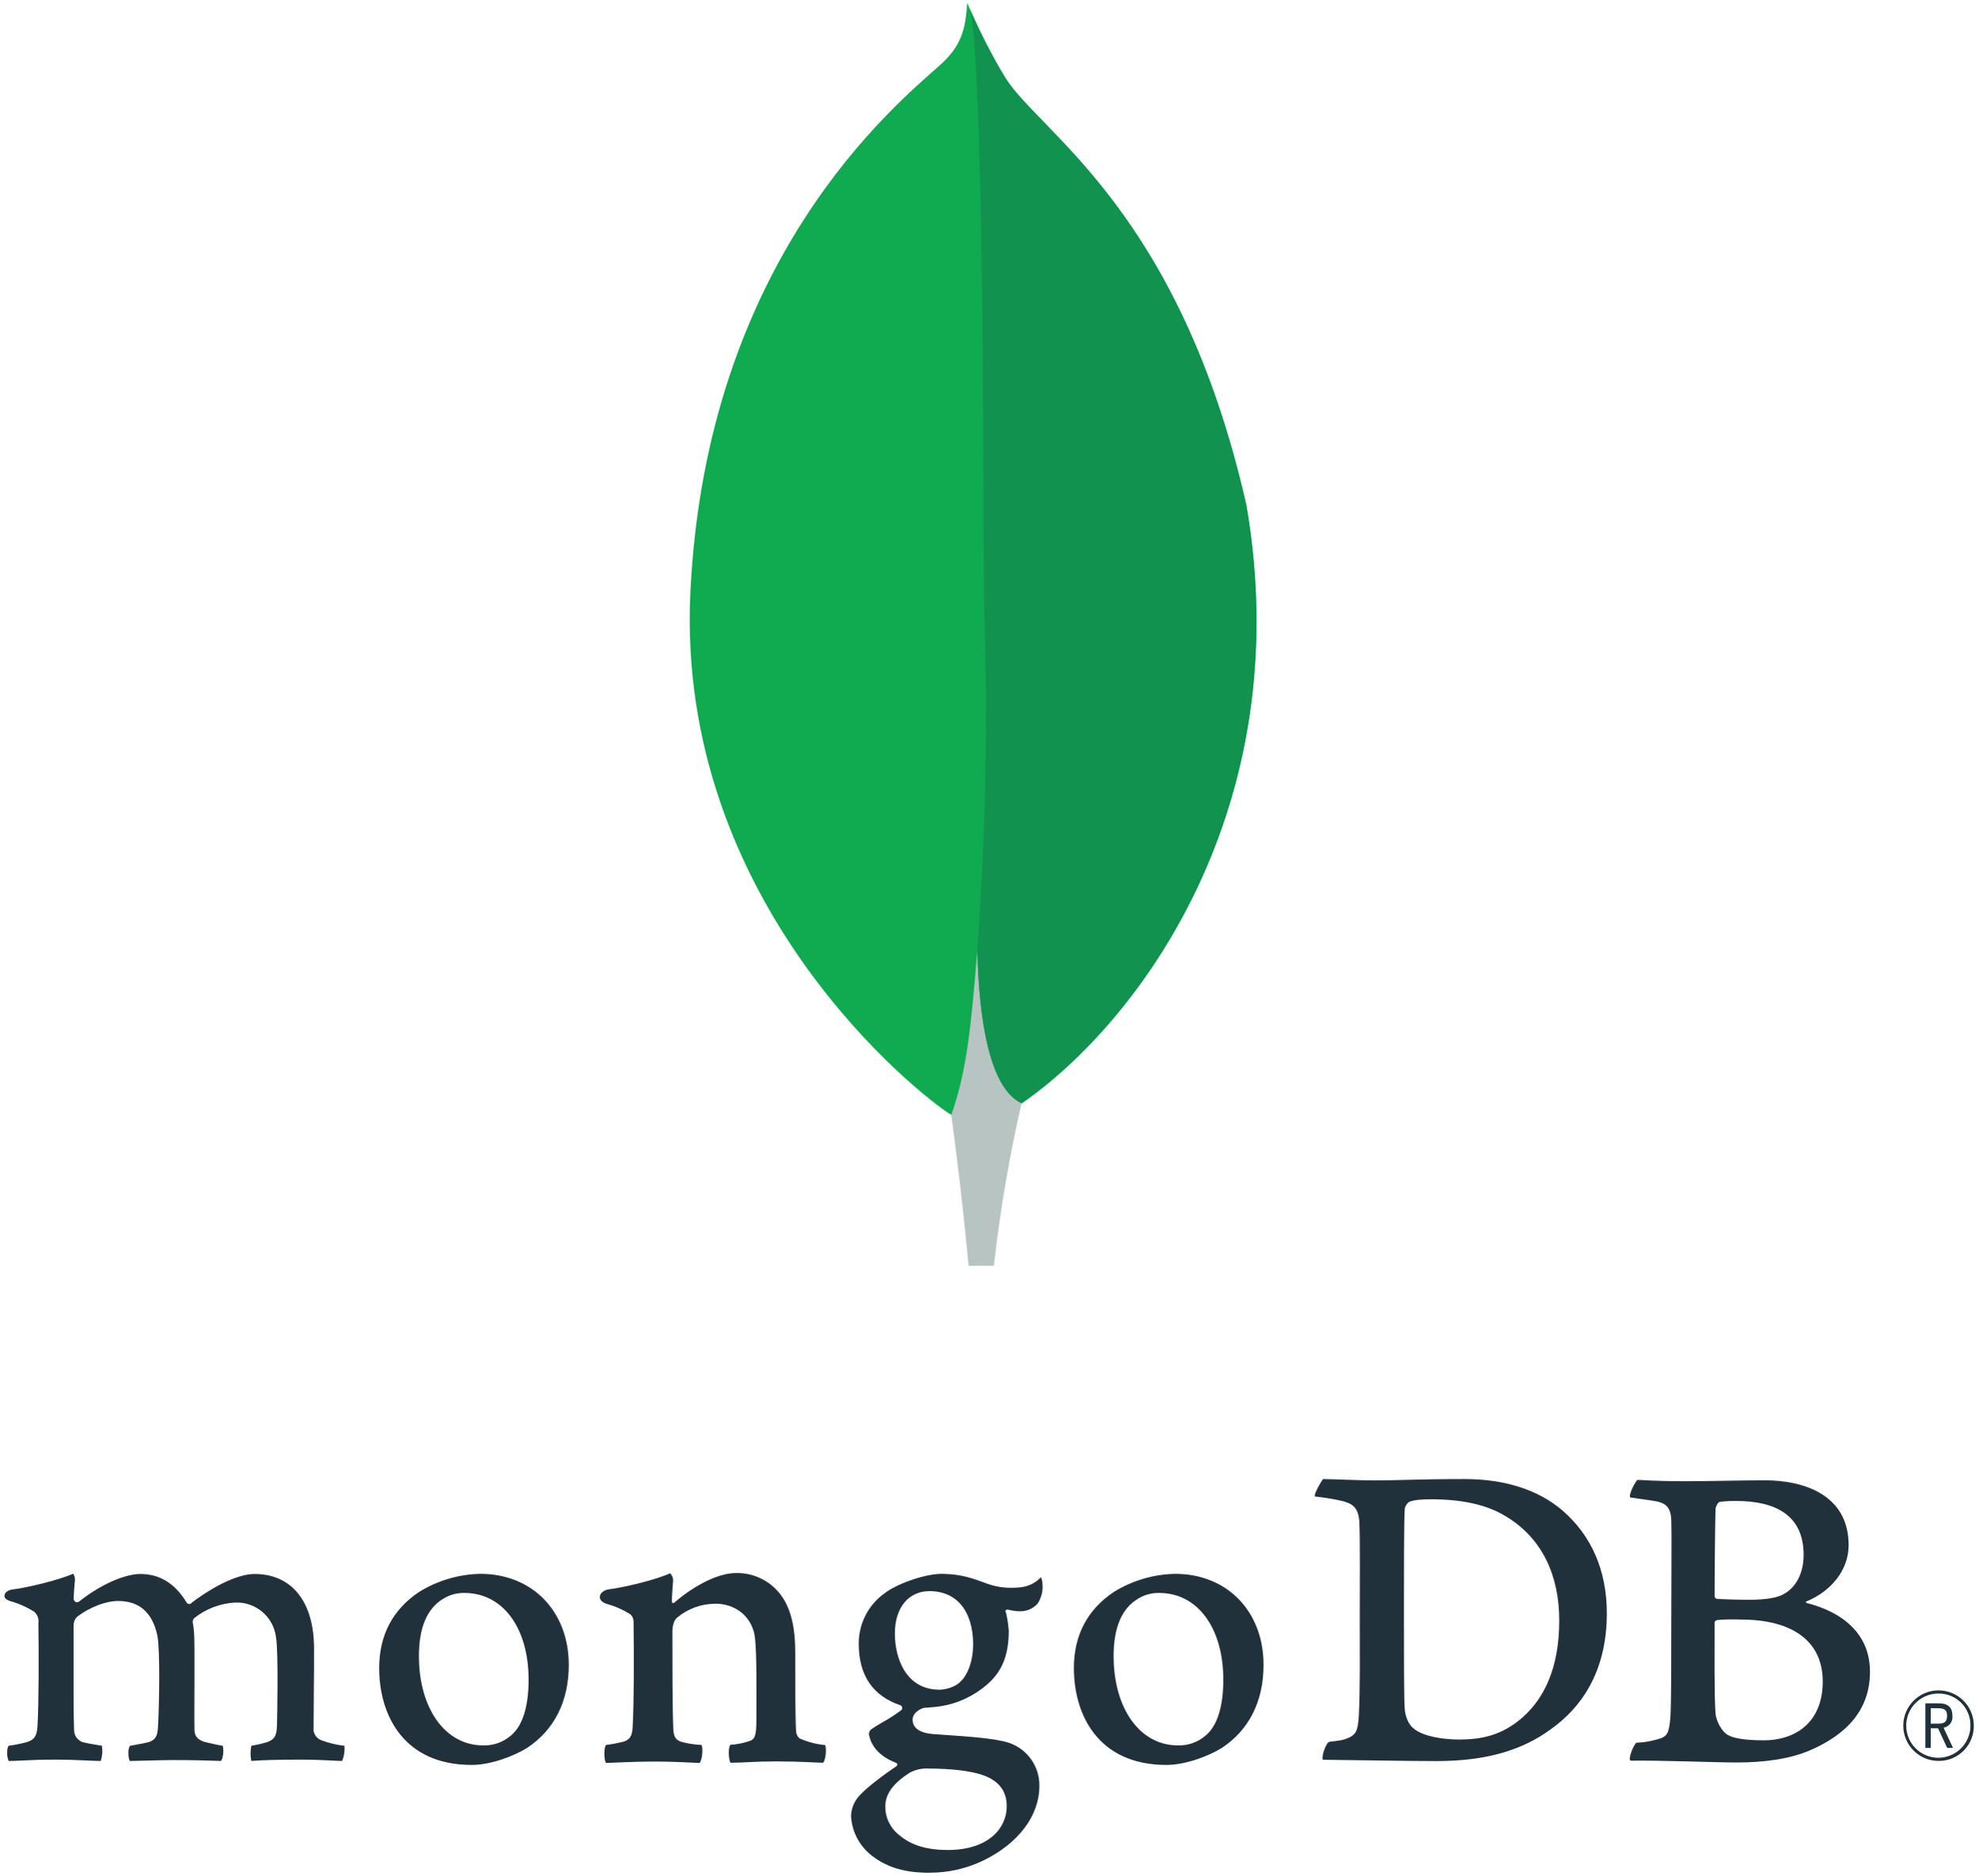
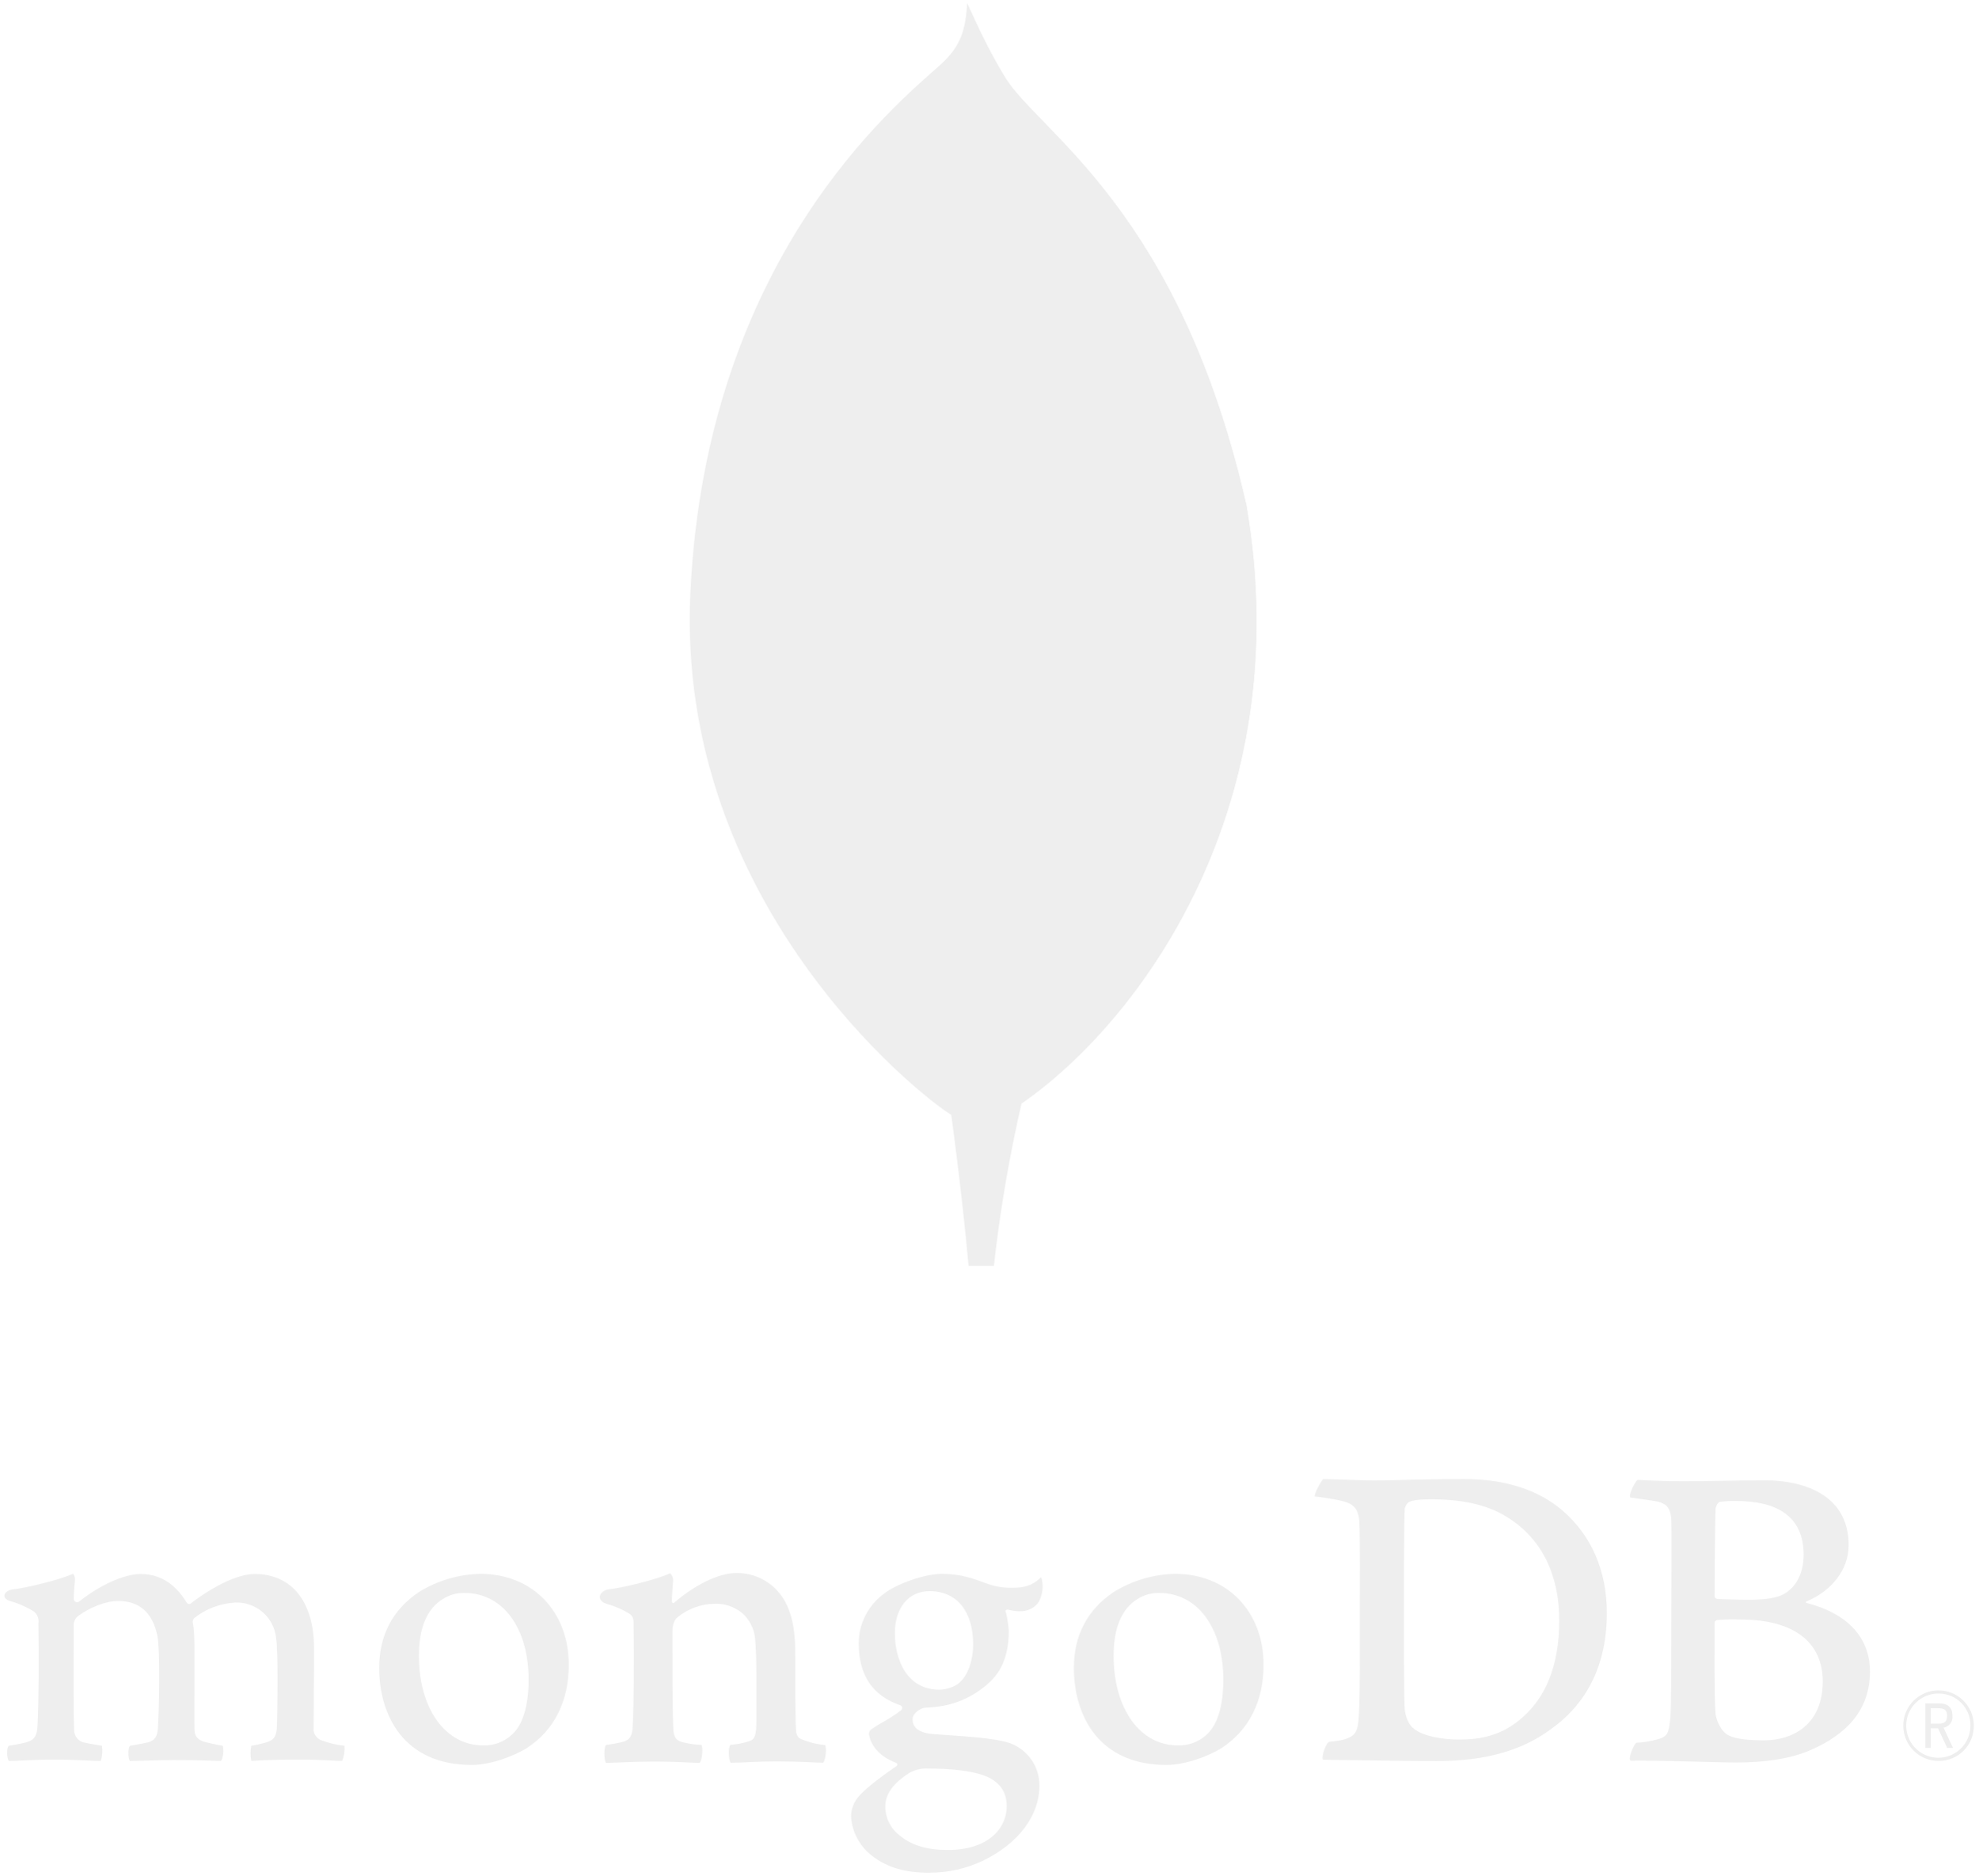
<svg xmlns="http://www.w3.org/2000/svg" id="Layer_1" data-name="Layer 1" viewBox="0 0 580 550">
  <defs>
-     <style>.cls-1{fill:#21313c;}.cls-2{fill:#10aa50;}.cls-3{fill:#b8c4c2;}.cls-4{fill:#12924f;}</style>
+     <style>.cls-1{fill:#EEEEEE;}.cls-2{fill:#EEEEEE;}.cls-3{fill:#EEEEEE;}.cls-4{fill:#EEEEEE;}</style>
  </defs>
  <path class="cls-1" d="M414.55,506.9c2.8,2.24,8.39,3.16,13.32,3.16,6.39,0,12.65-1.18,18.78-6.71s10.52-14.35,10.52-28.18c0-13.3-5.06-24.1-15.45-30.42-5.86-3.68-13.45-5.13-22.1-5.13-2.53,0-5.07.13-6.53.79a3.46,3.46,0,0,0-1.2,1.84c-.26,2.37-.26,20.41-.26,31.08,0,10.93,0,26.2.26,28,.14,1.58.93,4.35,2.66,5.53M388,433.69c2.26,0,10.86.4,14.86.4,7.46,0,12.65-.4,26.63-.4,11.72,0,21.57,3.16,28.63,9.22,8.52,7.37,13,17.64,13,30.15,0,17.78-8.12,28.05-16.24,33.84-8.13,6.06-18.65,9.48-33.7,9.48-8,0-21.7-.26-33.16-.39h-.15c-.53-1,1-5.16,1.92-5.27,3.09-.35,3.93-.47,5.37-1.06,2.41-1,3-2.23,3.25-6.57.4-8.17.27-17.91.27-29,0-7.9.13-23.31-.14-28.18-.39-4.08-2.12-5.14-5.59-5.93a74.43,74.43,0,0,0-7.45-1.18c-.27-.79,1.78-4.35,2.45-5.14" />
  <path class="cls-1" d="M504.19,440.38c-.53.13-1.2,1.45-1.2,2.11-.13,4.73-.27,17.11-.27,25.67a.86.86,0,0,0,.67.66c1.73.13,6,.26,9.59.26,5.06,0,8-.66,9.59-1.45,4.26-2.1,6.25-6.71,6.25-11.71,0-11.46-8-15.81-19.84-15.81a34.59,34.59,0,0,0-4.79.27m30.23,52.67c0-11.59-8.53-18.17-24.11-18.17a59.05,59.05,0,0,0-6.79.13c-.4.13-.8.39-.8.66,0,8.29-.13,21.59.27,26.86.27,2.24,1.87,5.4,3.86,6.32,2.13,1.18,6.93,1.45,10.25,1.45,9.19,0,17.32-5.14,17.32-17.25m-54.28-59.12c1.2,0,4.74.39,13.79.39,8.53,0,15.45-.26,23.71-.26,10.25,0,24.37,3.68,24.37,19,0,7.5-5.33,13.56-12.25,16.46-.4.13-.4.39,0,.52,9.85,2.51,18.51,8.56,18.51,20.15,0,11.32-7.06,18.43-17.31,22.91-6.26,2.77-14,3.69-21.85,3.69-6,0-22-.66-31-.53-.93-.39.86-4.61,1.65-5.26a25.25,25.25,0,0,0,6-.95c3.2-.79,3.58-1.82,4-6.56.26-4.08.26-18.7.26-29.1,0-14.22.14-23.83,0-28.57-.13-3.69-1.46-4.88-4-5.53-2-.4-5.33-.79-8-1.19-.67-.66,1.38-4.61,2.05-5.13" />
  <path class="cls-1" d="M2.53,516.33a5.62,5.62,0,0,1-.41-2.67,3.33,3.33,0,0,1,.4-1.77,44.31,44.31,0,0,0,5.11-1C10,510.26,10.88,509,11,506c.38-7.1.4-20.41.26-29.78v-.27a3.7,3.7,0,0,0-1.23-3.35A26.51,26.51,0,0,0,3,469.47c-1.12-.33-1.73-.92-1.7-1.61s.73-1.5,2.19-1.78c3.85-.39,14-2.8,17.93-4.64a2.62,2.62,0,0,1,.54,1.9c0,.41-.07.84-.11,1.3-.11,1.32-.24,2.82-.24,4.31a1,1,0,0,0,1,.86,1,1,0,0,0,.68-.29c7.56-5.92,14.33-8,17.81-8,5.72,0,10.17,2.73,13.61,8.36a.94.94,0,0,0,.78.45.88.88,0,0,0,.72-.39c7-5.27,13.84-8.42,18.45-8.42,10.9,0,17.41,8.16,17.41,21.83,0,3.93,0,8.9-.07,13.55,0,4.08-.07,7.9-.07,10.54a3.63,3.63,0,0,0,2.15,2.78,28.17,28.17,0,0,0,6.81,1.67l.11,0a10.11,10.11,0,0,1-.68,4.45c-.73,0-1.73-.05-3-.12-2.27-.11-5.37-.27-9-.27-7.24,0-11,.14-14.64.38a11,11,0,0,1,0-4.43,39,39,0,0,0,4.42-1c2.3-.76,3-1.8,3.1-4.87.06-2.17.47-21.34-.27-25.89a11.58,11.58,0,0,0-12-10.24,21.14,21.14,0,0,0-12,4.57,1.76,1.76,0,0,0-.44,1.13v.09c.52,2.46.52,5.32.52,9.65,0,2.47,0,5.1,0,7.7,0,5.28-.06,10.27,0,14,0,2.57,1.56,3.18,2.81,3.68l1.75.41c1.05.25,2.13.51,3.74.77a7.09,7.09,0,0,1-.06,3.31,2.6,2.6,0,0,1-.47,1.13c-4-.14-8.16-.26-14.12-.26-1.81,0-4.76.08-7.37.15-2.11.06-4.1.11-5.24.12a5.19,5.19,0,0,1-.39-2.3,4,4,0,0,1,.41-2.14l1.6-.29c1.4-.25,2.61-.47,3.77-.75,2-.6,2.71-1.7,2.86-4.21.38-5.86.68-22.74-.15-27-1.41-6.78-5.27-10.22-11.47-10.22-3.64,0-8.23,1.75-12,4.56a3.66,3.66,0,0,0-1.11,2.71c0,2,0,4.41,0,7,0,8.48-.06,19,.15,23.6A3.73,3.73,0,0,0,25,511c.58.16,1.58.33,2.74.52.66.11,1.39.23,2.14.37a9.46,9.46,0,0,1-.35,4.46c-1.16,0-2.58-.08-4.22-.15-2.49-.11-5.6-.25-9.13-.25-4.16,0-7.06.14-9.39.25-1.56.07-2.91.14-4.26.15" />
  <path class="cls-1" d="M136.19,467.08a11.31,11.31,0,0,0-6.37,1.79c-4.62,2.81-7,8.43-7,16.68,0,15.44,7.74,26.23,18.81,26.23a11.84,11.84,0,0,0,8.14-2.87c3.4-2.78,5.21-8.45,5.21-16.39,0-15.22-7.56-25.44-18.81-25.44m2.13,50.43c-20,0-27.13-14.68-27.13-28.41,0-9.59,3.92-17.09,11.66-22.29a35.54,35.54,0,0,1,18-5.33c15.27,0,25.93,11,25.93,26.7,0,10.69-4.26,19.13-12.32,24.4-3.86,2.37-10.57,4.93-16.14,4.93" />
  <path class="cls-1" d="M339.88,467.08a11.28,11.28,0,0,0-6.37,1.79c-4.62,2.81-7,8.42-7,16.68,0,15.44,7.73,26.23,18.81,26.23a11.83,11.83,0,0,0,8.14-2.87c3.4-2.78,5.21-8.45,5.21-16.38,0-15.22-7.56-25.45-18.81-25.45M342,517.51c-20,0-27.14-14.67-27.14-28.41,0-9.59,3.93-17.09,11.67-22.29a35.54,35.54,0,0,1,18-5.33c15.27,0,25.94,11,25.94,26.7,0,10.69-4.27,19.13-12.33,24.4-3.86,2.37-10.57,4.93-16.14,4.93" />
  <path class="cls-1" d="M272.52,466.55c-6.16,0-10.15,4.88-10.15,12.41s3.43,16.49,13.08,16.49c1.66,0,4.67-.73,6.16-2.38,2.24-2.06,3.71-6.32,3.71-10.82,0-9.83-4.79-15.7-12.8-15.7m-.8,52a10.19,10.19,0,0,0-5,1.24c-4.88,3.13-7.15,6.26-7.15,9.86a10.52,10.52,0,0,0,4.15,8.48c3.43,2.91,8,4.32,14.13,4.32,12,0,17.32-6.43,17.32-12.8,0-4.44-2.23-7.41-6.81-9.09-3.52-1.29-9.42-2-16.64-2m.8,30.56c-7.18,0-12.35-1.52-16.78-4.92a15.72,15.72,0,0,1-6.22-11.65,9.12,9.12,0,0,1,2.35-5.92c1.26-1.42,4.15-4.08,10.85-8.69a.57.57,0,0,0-.07-1.08c-5.52-2.11-7.19-5.58-7.69-7.46a2.53,2.53,0,0,0-.05-.29,1.72,1.72,0,0,1,.69-2.15c.77-.55,2-1.29,3.33-2.06a44.13,44.13,0,0,0,5.35-3.49.84.84,0,0,0,.23-.74.85.85,0,0,0-.45-.63c-8.17-2.74-12.28-8.81-12.28-18.05a18,18,0,0,1,7.55-14.79c3.28-2.6,11.53-5.72,16.87-5.72h.31c5.49.13,8.59,1.28,12.88,2.87a20.58,20.58,0,0,0,7.61,1.21c4.55,0,6.54-1.44,8.24-3.1a7.2,7.2,0,0,1,.44,2.36,8.93,8.93,0,0,1-1.48,5.41,6.68,6.68,0,0,1-5.12,2.22,5.74,5.74,0,0,1-.6,0,17.4,17.4,0,0,1-3.09-.51l-.51.17c-.16.24-.06.51.07.84a.91.91,0,0,1,.08.2,36.46,36.46,0,0,1,.74,5.05c0,9.69-3.82,13.92-7.95,17a27.13,27.13,0,0,1-13.74,5.32h0l-1.59.13-1.55.13h-.12c-.9.26-3.25,1.37-3.25,3.45,0,1.72,1.07,3.86,6.13,4.24l3.28.23c6.68.47,15,1,19,2.38a13.12,13.12,0,0,1,8.76,12.63c0,8.7-6.18,16.87-16.53,21.87a36,36,0,0,1-15.64,3.52" />
  <path class="cls-1" d="M241.94,511.69a23.85,23.85,0,0,1-7.59-2,3.47,3.47,0,0,1-.94-1.84c-.26-4.08-.26-15.93-.26-23.7,0-6.32-1.07-11.85-3.73-15.8a16,16,0,0,0-13.58-7.11c-5.2,0-12.12,3.55-17.85,8.43-.13.13-1,1-1-.34s.22-3.93.34-5.59a2.89,2.89,0,0,0-.87-2.44c-3.73,1.85-14.23,4.34-18.11,4.74-2.83.55-3.55,3.27-.53,4.22h0a26.09,26.09,0,0,1,6.87,3c1.2.93,1.07,2.24,1.07,3.3.13,8.82.13,22.38-.27,29.76-.13,2.89-.93,3.94-3.06,4.47l.19-.06a41.59,41.59,0,0,1-4.93.92c-.66.66-.66,4.48,0,5.27,1.33,0,8.13-.4,13.72-.4,7.72,0,11.72.4,13.71.4.8-.93,1.07-4.48.54-5.27a28.46,28.46,0,0,1-5.46-.79c-2.13-.53-2.67-1.58-2.8-3.95-.26-6.19-.26-19.36-.26-28.31,0-2.5.66-3.69,1.46-4.35a17.53,17.53,0,0,1,10.92-4,12,12,0,0,1,8.12,2.77,11.26,11.26,0,0,1,3.73,7.37c.53,5,.4,15,.4,23.7,0,4.74-.4,5.93-2.13,6.46a21.62,21.62,0,0,1-5.46,1.05c-.8.79-.53,4.48,0,5.27,3.46,0,7.46-.4,13.32-.4,7.32,0,12,.4,13.84.4.8-.93,1.07-4.35.54-5.27" />
  <path class="cls-1" d="M568.37,516.33a10.34,10.34,0,1,1,10.34-10.49A10.22,10.22,0,0,1,568.37,516.33Zm0-19.75a9.41,9.41,0,1,0,9.35,9.44A9.25,9.25,0,0,0,568.4,496.58Zm2.53,15.94-2.67-5.75h-2.15v5.75h-1.57V499.45h3.86c2.88,0,4.07,1.28,4.07,3.66a3.17,3.17,0,0,1-2.59,3.49l2.76,5.92Zm-4.82-7.11h2.26c1.83,0,2.53-.64,2.53-2.3s-.67-2.23-2.73-2.23h-2.06Z" />
  <path class="cls-2" d="M365.46,148.24C346,62.19,305.3,39.28,294.93,23.08,289.29,14.27,283.59.88,283.59.88c-.55,7.6-1.55,12.47-8.06,18.27-13,11.63-68.45,56.79-73.12,154.56-4.34,91.15,67,147.37,76.47,153.18,7.25,3.56,16.07.07,20.4-3.19,34.37-23.61,81.4-86.55,66.18-175.46" />
  <path class="cls-3" d="M286.55,278.34c-1.8,22.57-3.08,35.7-7.65,48.58,0,0,3,21.47,5.08,44.23l7.43,0a417.81,417.81,0,0,1,8.11-47.65C289.92,318.78,286.91,298.14,286.55,278.34Z" />
  <path class="cls-4" d="M299.54,323.52h0c-9.72-4.5-12.54-25.56-13-45.18a927,927,0,0,0,2.09-97.27c-.5-17,.25-157.65-4.19-178.24a172.45,172.45,0,0,0,10.48,20.25c10.37,16.2,51,39.11,70.53,125.16C380.65,236.92,333.9,299.76,299.54,323.52Z" />
</svg>
